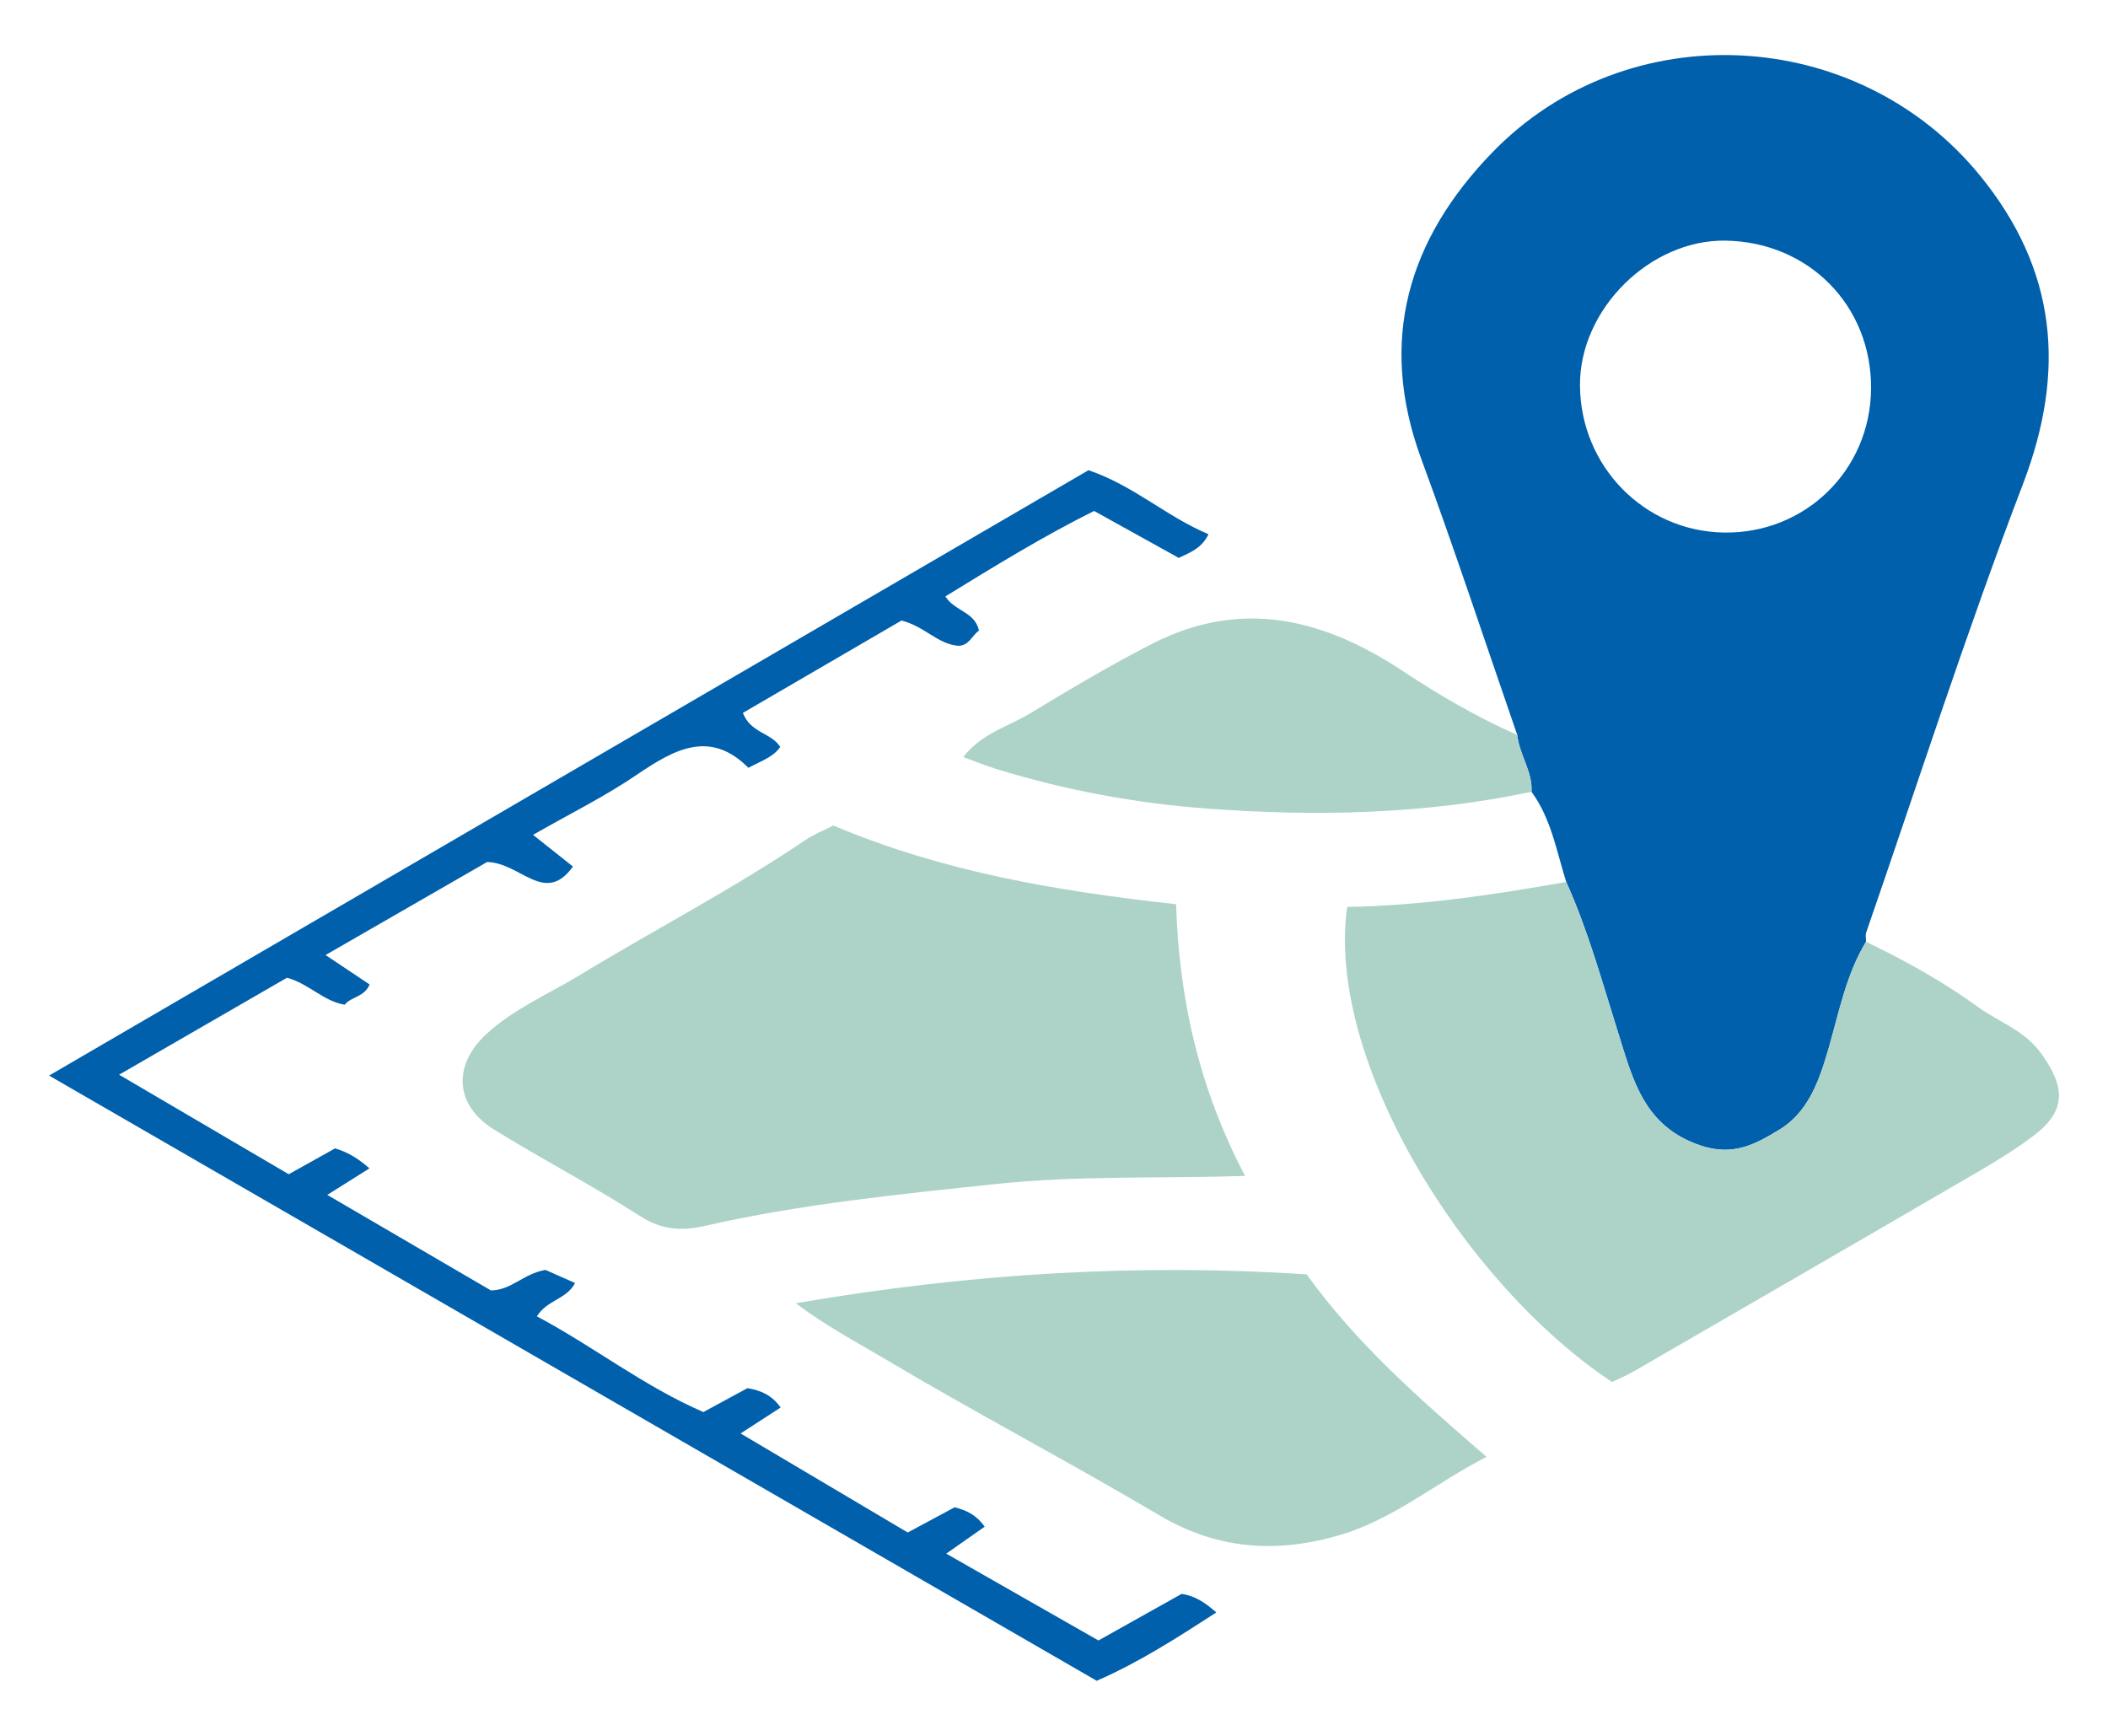
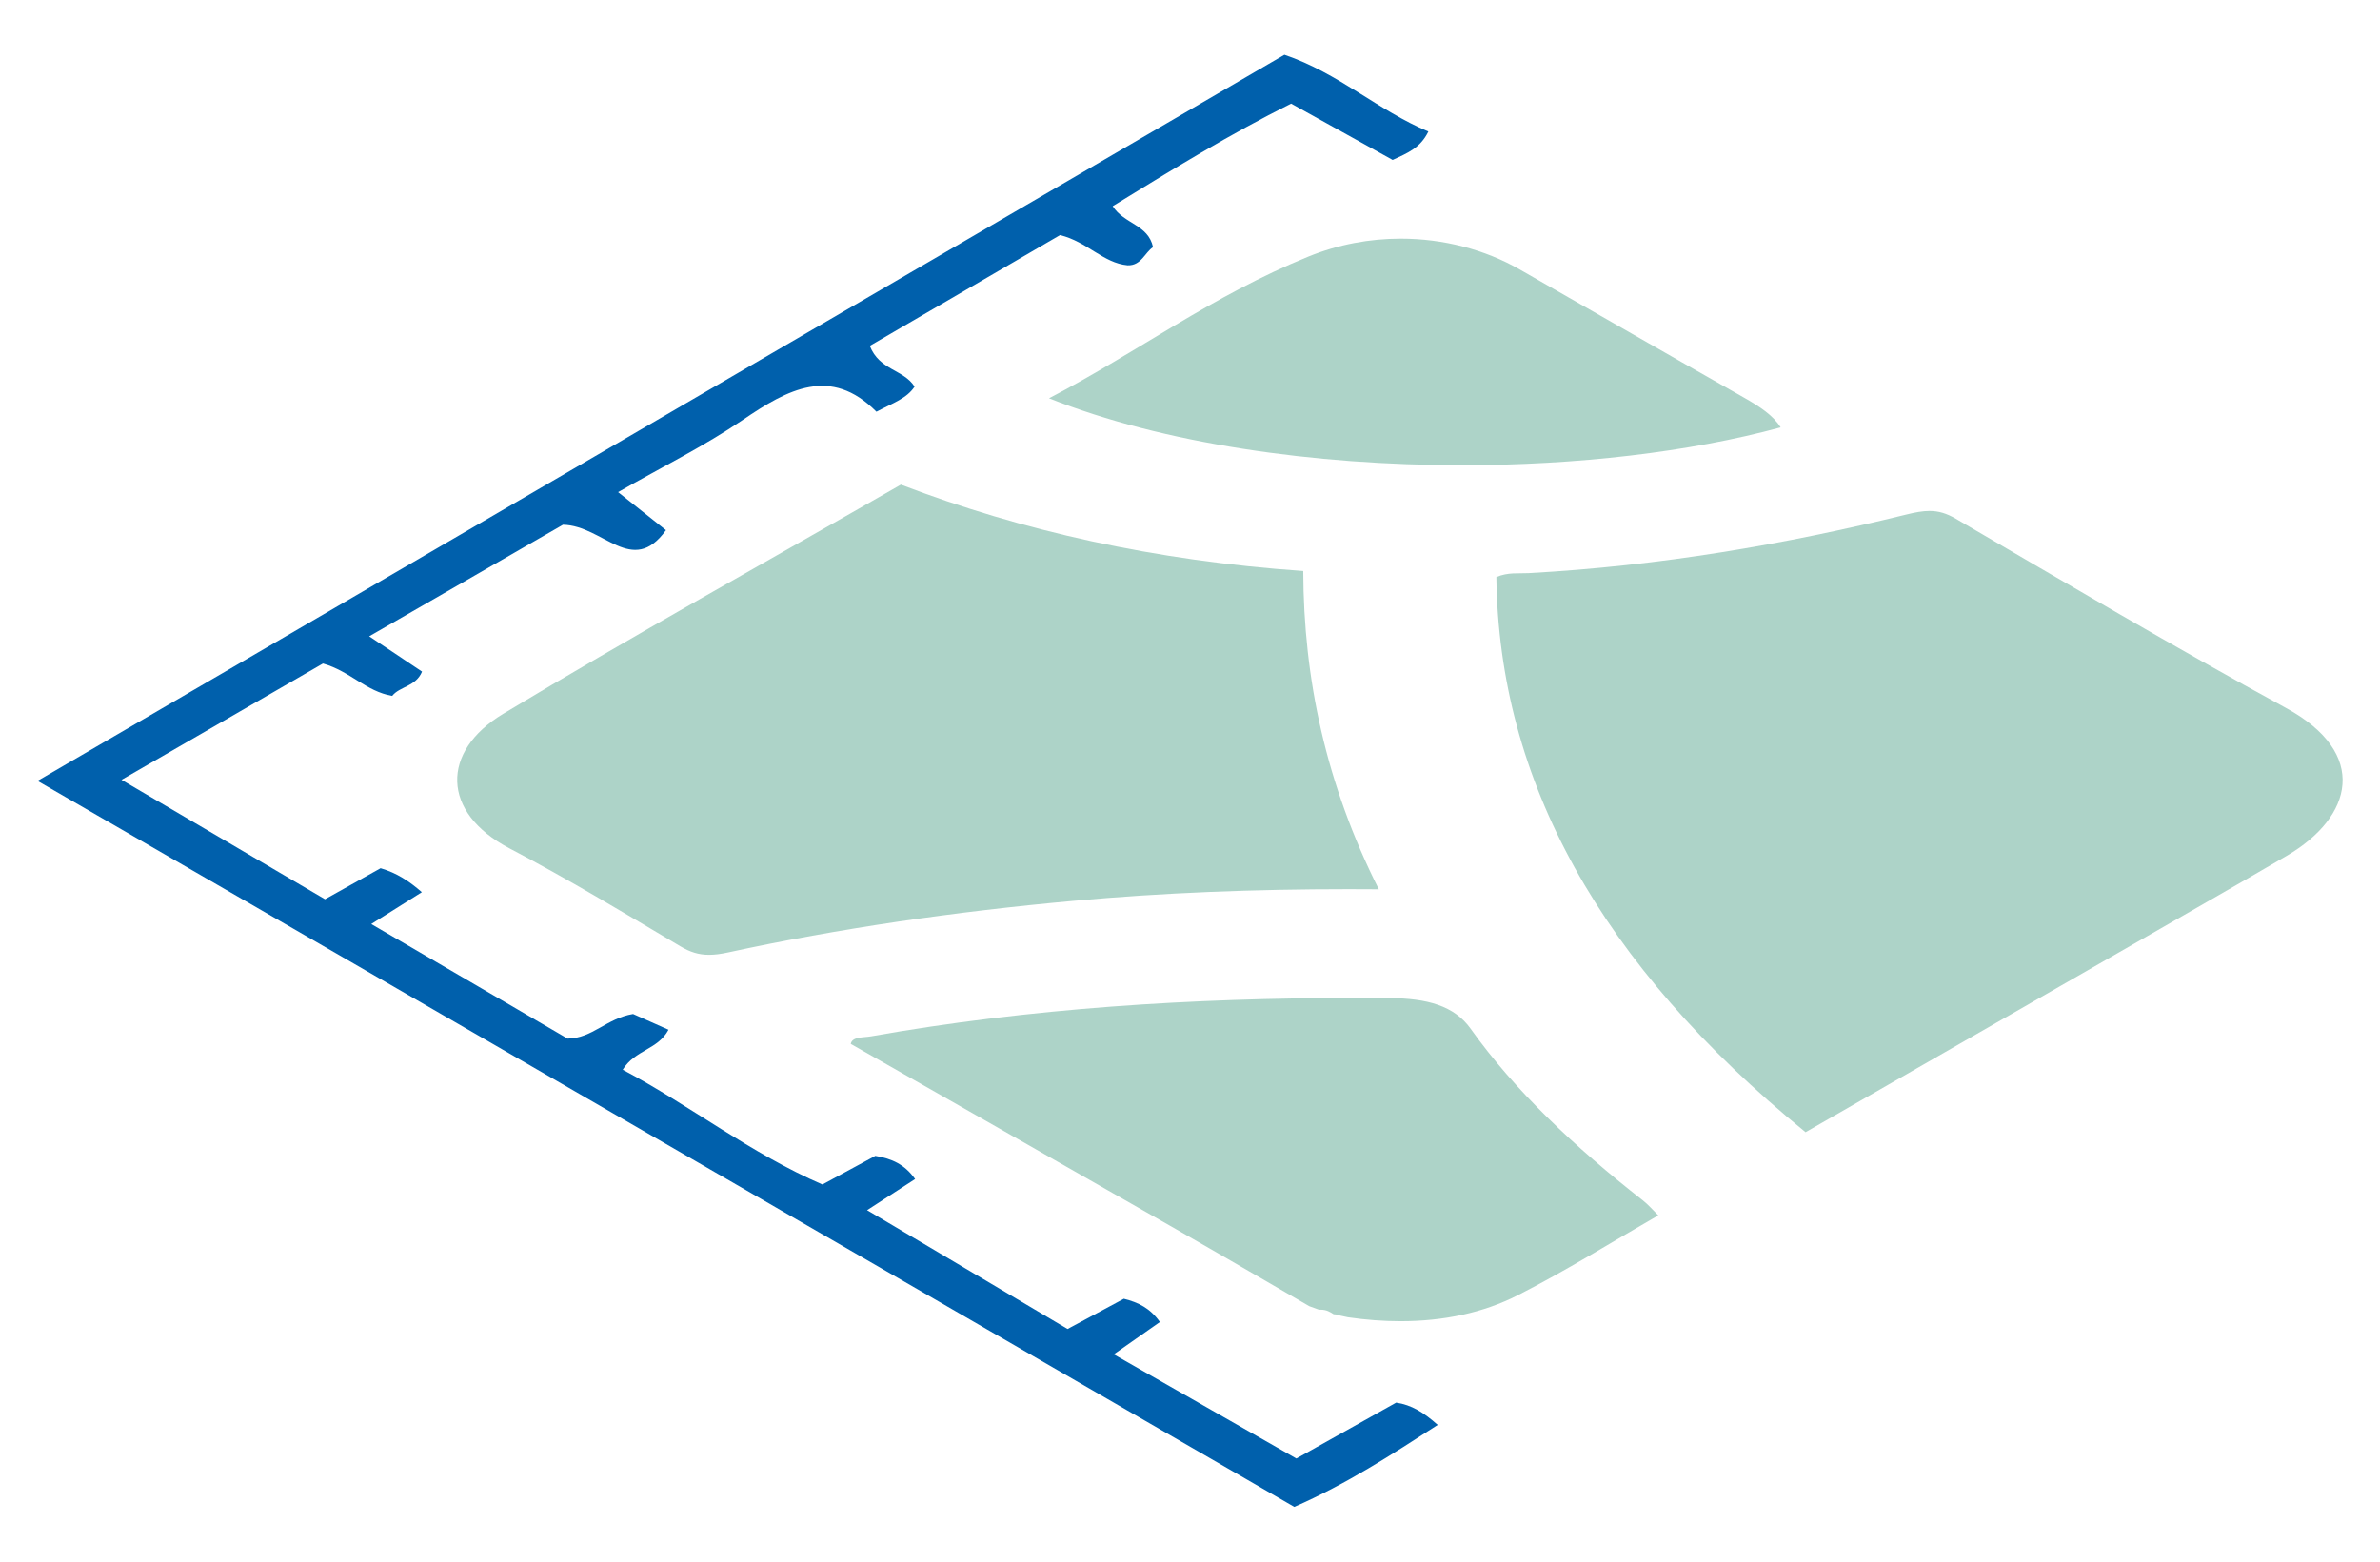
- <svg xmlns="http://www.w3.org/2000/svg" version="1.1" id="Layer_1" x="0px" y="0px" width="340px" height="280px" viewBox="0 0 340 280" enable-background="new 0 0 340 280" xml:space="preserve">
-   <defs id="defs853" />
-   <path fill-rule="evenodd" clip-rule="evenodd" fill="#F24439" d="M252.616,142.257c-1.563-4.962-2.42-10.196-5.597-14.537  c0.192-3.296-1.982-5.998-2.297-9.167c-5.142-14.849-10.054-29.781-15.483-44.524c-7.035-19.103-2.113-35.431,11.442-49.425  c21.741-22.446,58.848-20.541,78.636,3.67c12.398,15.17,13.978,31.474,6.973,49.789c-9.123,23.853-16.937,48.207-25.291,72.354  c-0.154,0.444-0.023,0.988-0.026,1.486c-3.234,5.341-4.371,11.479-6.068,17.322c-1.526,5.258-3.323,10.258-7.979,13.043  c-3.597,2.152-7.212,4.301-12.523,2.547c-9.292-3.069-11.026-10.671-13.403-18.201C258.414,158.42,256.159,150.118,252.616,142.257z   M278.095,85.901c13.088,0.188,23.566-10.058,23.688-23.159c0.126-13.45-10.081-23.727-23.487-23.928  c-12.125-0.183-23.541,11.043-23.461,23.375C254.918,75.136,265.127,85.715,278.095,85.901z" id="path836" style="fill:#0060ac;fill-opacity:1" />
-   <path fill-rule="evenodd" clip-rule="evenodd" fill="#50AF54" d="M189.69,145.855c0.487,15.64,3.875,30.046,11.129,43.826  c-13.83,0.445-26.965-0.089-40.037,1.291c-15.82,1.67-31.652,3.248-47.198,6.791c-3.691,0.841-6.885,0.619-10.323-1.591  c-7.684-4.937-15.818-9.166-23.588-13.977c-6.281-3.889-6.731-10.309-1.24-15.383c4.434-4.098,10.031-6.452,15.129-9.554  c12.037-7.324,24.577-13.808,36.27-21.711c1.476-0.998,3.175-1.663,4.587-2.388C152.022,140.613,170.466,143.739,189.69,145.855z" id="path838" style="fill:#add3c8;fill-opacity:1" />
-   <path fill-rule="evenodd" clip-rule="evenodd" fill="#50AF54" d="M252.616,142.257c3.543,7.861,5.798,16.163,8.383,24.356  c2.377,7.53,4.111,15.132,13.403,18.201c5.312,1.754,8.927-0.395,12.523-2.547c4.655-2.785,6.452-7.785,7.979-13.043  c1.697-5.844,2.834-11.981,6.068-17.322c6.267,3.037,12.324,6.371,17.999,10.486c3.467,2.515,7.588,3.771,10.346,7.662  c3.801,5.362,3.962,9.125-1.235,13.082c-2.897,2.205-6.033,4.125-9.186,5.961c-18.472,10.763-36.978,21.468-55.483,32.173  c-1.131,0.654-2.356,1.145-3.42,1.655c-24.055-16.006-46.188-52.053-42.705-76.628C229.114,146.086,240.887,144.347,252.616,142.257  z" id="path840" style="fill:#add3c8;fill-opacity:1" />
-   <path fill-rule="evenodd" clip-rule="evenodd" fill="#F24439" d="M157.9,101.723c-1.097,0.703-1.58,2.508-3.433,2.439  c-3.274-0.307-5.39-3.159-9.069-4.065c-8.276,4.819-16.947,9.868-25.58,14.895c1.287,3.298,4.536,3.157,6.022,5.481  c-1.051,1.603-2.904,2.197-5.131,3.379c-6.152-6.192-11.907-3.024-17.958,1.094c-5.177,3.523-10.847,6.323-16.778,9.718  c2.402,1.908,4.387,3.483,6.44,5.115c-4.564,6.313-8.402-0.618-13.851-0.731c-7.896,4.548-16.743,9.643-26.053,15.004  c2.732,1.825,4.882,3.262,7.105,4.748c-0.823,2.02-3.007,1.975-4.013,3.265c-3.513-0.595-5.663-3.324-9.31-4.354  c-8.609,4.974-17.557,10.142-27.081,15.643c9.582,5.623,18.483,10.846,27.36,16.056c2.711-1.514,5.152-2.876,7.475-4.173  c2.189,0.649,3.819,1.725,5.544,3.222c-2.267,1.427-4.302,2.709-6.803,4.283c9.139,5.335,17.864,10.429,26.396,15.409  c3.32-0.029,5.233-2.718,8.804-3.309c1.155,0.513,2.921,1.297,4.767,2.116c-1.419,2.687-4.515,2.698-6.157,5.376  c9.097,4.828,17.173,11.242,26.85,15.436c2.332-1.264,4.787-2.594,7.112-3.853c2.226,0.371,3.957,1.153,5.352,3.12  c-1.95,1.265-3.827,2.48-6.458,4.186c9.477,5.615,18.343,10.869,26.957,15.974c2.966-1.594,5.301-2.849,7.561-4.063  c1.954,0.485,3.527,1.256,4.852,3.123c-1.902,1.334-3.741,2.623-6.204,4.351c8.354,4.767,16.295,9.297,24.552,14.007  c4.478-2.508,8.934-5.004,13.417-7.516c2.055,0.305,3.702,1.313,5.589,2.999c-6.234,4.021-12.259,7.946-19.286,11.023  c-55.966-32.335-111.996-64.706-168.976-97.626c56.428-32.866,112.072-65.276,167.648-97.647c7.237,2.438,12.64,7.522,19.359,10.323  c-1.104,2.248-2.82,2.895-4.803,3.82c-4.327-2.4-8.808-4.886-13.651-7.572c-8.136,4.047-15.988,8.865-23.991,13.789  C154.011,98.629,157.244,98.66,157.9,101.723z" id="path842" style="fill:#0060ac;fill-opacity:1" />
-   <path fill-rule="evenodd" clip-rule="evenodd" fill="#50AF54" d="M128.339,210.222c27.908-4.813,55.039-6.445,82.408-4.669  c8.114,11.289,18.312,20.178,29.018,29.445c-8.189,4.205-14.945,10.01-23.489,12.56c-10.163,3.033-19.809,2.475-29.262-3.12  c-14.638-8.665-29.729-16.566-44.344-25.27C138.213,216.514,133.534,214.079,128.339,210.222z" id="path844" style="fill:#add3c8;fill-opacity:1" />
-   <path fill-rule="evenodd" clip-rule="evenodd" fill="#50AF54" d="M244.722,118.553c0.314,3.169,2.489,5.871,2.297,9.167  c-17.207,3.638-34.604,4.005-52.053,2.729c-11.619-0.849-23.052-2.951-34.208-6.391c-1.697-0.523-3.349-1.198-5.395-1.938  c3.033-3.882,7.22-4.904,10.67-6.985c6.53-3.938,13.088-7.871,19.878-11.33c14.318-7.294,27.56-4.031,40.328,4.428  C232.112,112.124,238.239,115.691,244.722,118.553z" id="path846" style="fill:#add3c8;fill-opacity:1" />
+ <svg xmlns="http://www.w3.org/2000/svg" xmlns:xlink="http://www.w3.org/1999/xlink" version="1.1" id="Layer_1" x="0px" y="0px" width="320" height="210" viewBox="7.914 28.157 320 210" enable-background="new 7.914 28.157 328.086 288.654" xml:space="preserve">
+   <defs id="defs893">
+ 	
+ </defs>
+   <g id="g926" transform="translate(5.044997,-7.363507)">
+     <path style="fill:#0060ac" d="m 157.9,68.758 c -1.097,0.703 -1.58,2.508 -3.433,2.439 -3.274,-0.307 -5.39,-3.159 -9.069,-4.065 -8.276,4.819 -16.947,9.868 -25.58,14.895 1.287,3.298 4.536,3.157 6.022,5.481 -1.051,1.603 -2.904,2.197 -5.131,3.379 -6.152,-6.192 -11.907,-3.024 -17.958,1.094 -5.177,3.523 -10.847,6.323 -16.778,9.718 2.402,1.908 4.387,3.483 6.44,5.115 -4.564,6.313 -8.402,-0.618 -13.851,-0.731 -7.896,4.548 -16.743,9.644 -26.053,15.004 2.732,1.825 4.882,3.263 7.105,4.748 -0.823,2.021 -3.007,1.976 -4.013,3.265 -3.513,-0.595 -5.663,-3.323 -9.31,-4.354 -8.609,4.975 -17.557,10.143 -27.081,15.643 9.582,5.623 18.483,10.847 27.36,16.057 2.711,-1.514 5.152,-2.876 7.475,-4.174 2.189,0.649 3.819,1.726 5.544,3.223 -2.267,1.427 -4.302,2.709 -6.803,4.283 9.139,5.335 17.864,10.429 26.396,15.408 3.32,-0.028 5.233,-2.717 8.804,-3.309 1.155,0.514 2.921,1.297 4.767,2.116 -1.419,2.687 -4.515,2.698 -6.157,5.376 9.097,4.828 17.173,11.242 26.85,15.436 2.332,-1.264 4.787,-2.594 7.112,-3.853 2.226,0.371 3.957,1.153 5.352,3.12 -1.95,1.265 -3.827,2.48 -6.458,4.186 9.477,5.615 18.343,10.869 26.957,15.975 2.966,-1.594 5.301,-2.85 7.561,-4.063 1.954,0.485 3.527,1.257 4.852,3.123 -1.902,1.334 -3.741,2.623 -6.204,4.351 8.354,4.768 16.295,9.298 24.552,14.008 4.479,-2.508 8.934,-5.004 13.417,-7.516 2.056,0.305 3.702,1.313 5.589,2.998 -6.234,4.021 -12.259,7.946 -19.285,11.023 -55.967,-32.335 -111.997,-64.706 -168.977,-97.626 56.428,-32.866 112.072,-65.276 167.648,-97.647 7.236,2.438 12.64,7.522 19.358,10.323 -1.104,2.248 -2.819,2.895 -4.803,3.82 -4.327,-2.4 -8.808,-4.886 -13.651,-7.572 -8.136,4.047 -15.988,8.865 -23.991,13.789 1.536,2.42 4.769,2.451 5.425,5.514 z" id="path842" />
+     <g transform="translate(0,-32.965)" id="g882">
+       <g enable-background="new    " id="g880" style="fill:#add3c8;fill-opacity:1">
+         <defs id="defs859">
+           <rect id="SVGID_1_" x="64.345" y="100.578" enable-background="new    " width="253.479" height="145.574" />
+         </defs>
+         <clipPath id="SVGID_2_">
+           <use xlink:href="#SVGID_1_" overflow="visible" id="use861" style="overflow:visible" x="0" y="0" width="100%" height="100%" />
+         </clipPath>
+         <g clip-path="url(#SVGID_2_)" id="g878" style="fill:#add3c8;fill-opacity:1">
+           <g id="g876" style="fill:#add3c8;fill-opacity:1">
+             <g id="g874" style="fill:#add3c8;fill-opacity:1">
+               <g id="g872" style="fill:#add3c8;fill-opacity:1">
+                 <path d="m 262.302,137.197 c -0.926,0 -1.921,0.183 -3.134,0.483 -16.29,4.011 -33.111,6.901 -50.778,7.877 -1.322,0.073 -2.763,-0.145 -4.329,0.527 0.333,27.276 13.914,52.102 41.571,74.65 17.964,-10.304 35.271,-20.231 52.578,-30.163 4.05,-2.328 8.109,-4.651 12.123,-7.005 8.91,-5.225 11.097,-13.768 -0.09,-19.869 -15.165,-8.271 -29.745,-16.896 -44.406,-25.455 -1.271,-0.742 -2.345,-1.045 -3.535,-1.045" id="path864" style="fill:#add3c8;fill-opacity:1" />
+                 <path d="m 123.997,133.654 c -18.108,10.392 -36.171,20.407 -53.478,30.824 -8.397,5.054 -8.343,13.257 0.828,18.078 7.992,4.191 15.462,8.719 23.004,13.185 1.293,0.766 2.437,1.141 3.85,1.141 0.75,0 1.576,-0.106 2.54,-0.314 15.048,-3.264 30.564,-5.493 46.422,-6.938 12.122,-1.103 24.309,-1.575 37.042,-1.575 1.344,0 2.695,0.006 4.052,0.016 -7.137,-14.186 -10.116,-28.346 -10.161,-42.8 -19.98,-1.39 -37.827,-5.392 -54.099,-11.617" id="path866" style="fill:#add3c8;fill-opacity:1" />
+                 <path d="m 185.188,202.685 c -22.066,0 -43.881,1.382 -65.206,5.16 -1.035,0.181 -2.547,0.031 -2.727,1.018 14.562,8.29 29.124,16.575 43.668,24.876 6.03,3.443 11.988,6.928 17.982,10.392 0.44,0.16 0.882,0.32 1.322,0.48 0.075,-0.005 0.147,-0.008 0.217,-0.008 0.78,0 1.267,0.304 1.746,0.616 0.021,0 0.044,-0.001 0.065,-0.001 0.217,0 0.41,0.046 0.582,0.131 0.423,0.093 0.837,0.181 1.26,0.273 2.412,0.351 4.778,0.53 7.081,0.53 5.765,0 11.128,-1.126 15.797,-3.509 6.562,-3.351 12.52,-7.088 18.855,-10.722 -0.72,-0.702 -1.305,-1.415 -2.097,-2.034 -9.189,-7.191 -17.244,-14.795 -23.13,-23.064 -2.215,-3.107 -5.859,-4.078 -10.899,-4.12 -1.505,-0.012 -3.011,-0.018 -4.516,-0.018" id="path868" style="fill:#add3c8;fill-opacity:1" />
+                 <path d="m 191.209,100.578 c -4.166,0 -8.407,0.773 -12.429,2.413 -13.042,5.322 -22.779,12.735 -34.866,19.054 15.356,6.111 35.671,8.996 55.507,8.996 15.436,0 30.583,-1.749 42.863,-5.083 -0.981,-1.595 -2.826,-2.813 -4.896,-3.985 -10.098,-5.73 -20.133,-11.501 -30.194,-17.257 -4.678,-2.678 -10.26,-4.138 -15.985,-4.138" id="path870" style="fill:#add3c8;fill-opacity:1" />
+               </g>
+             </g>
+           </g>
+         </g>
+       </g>
+     </g>
+   </g>
</svg>
